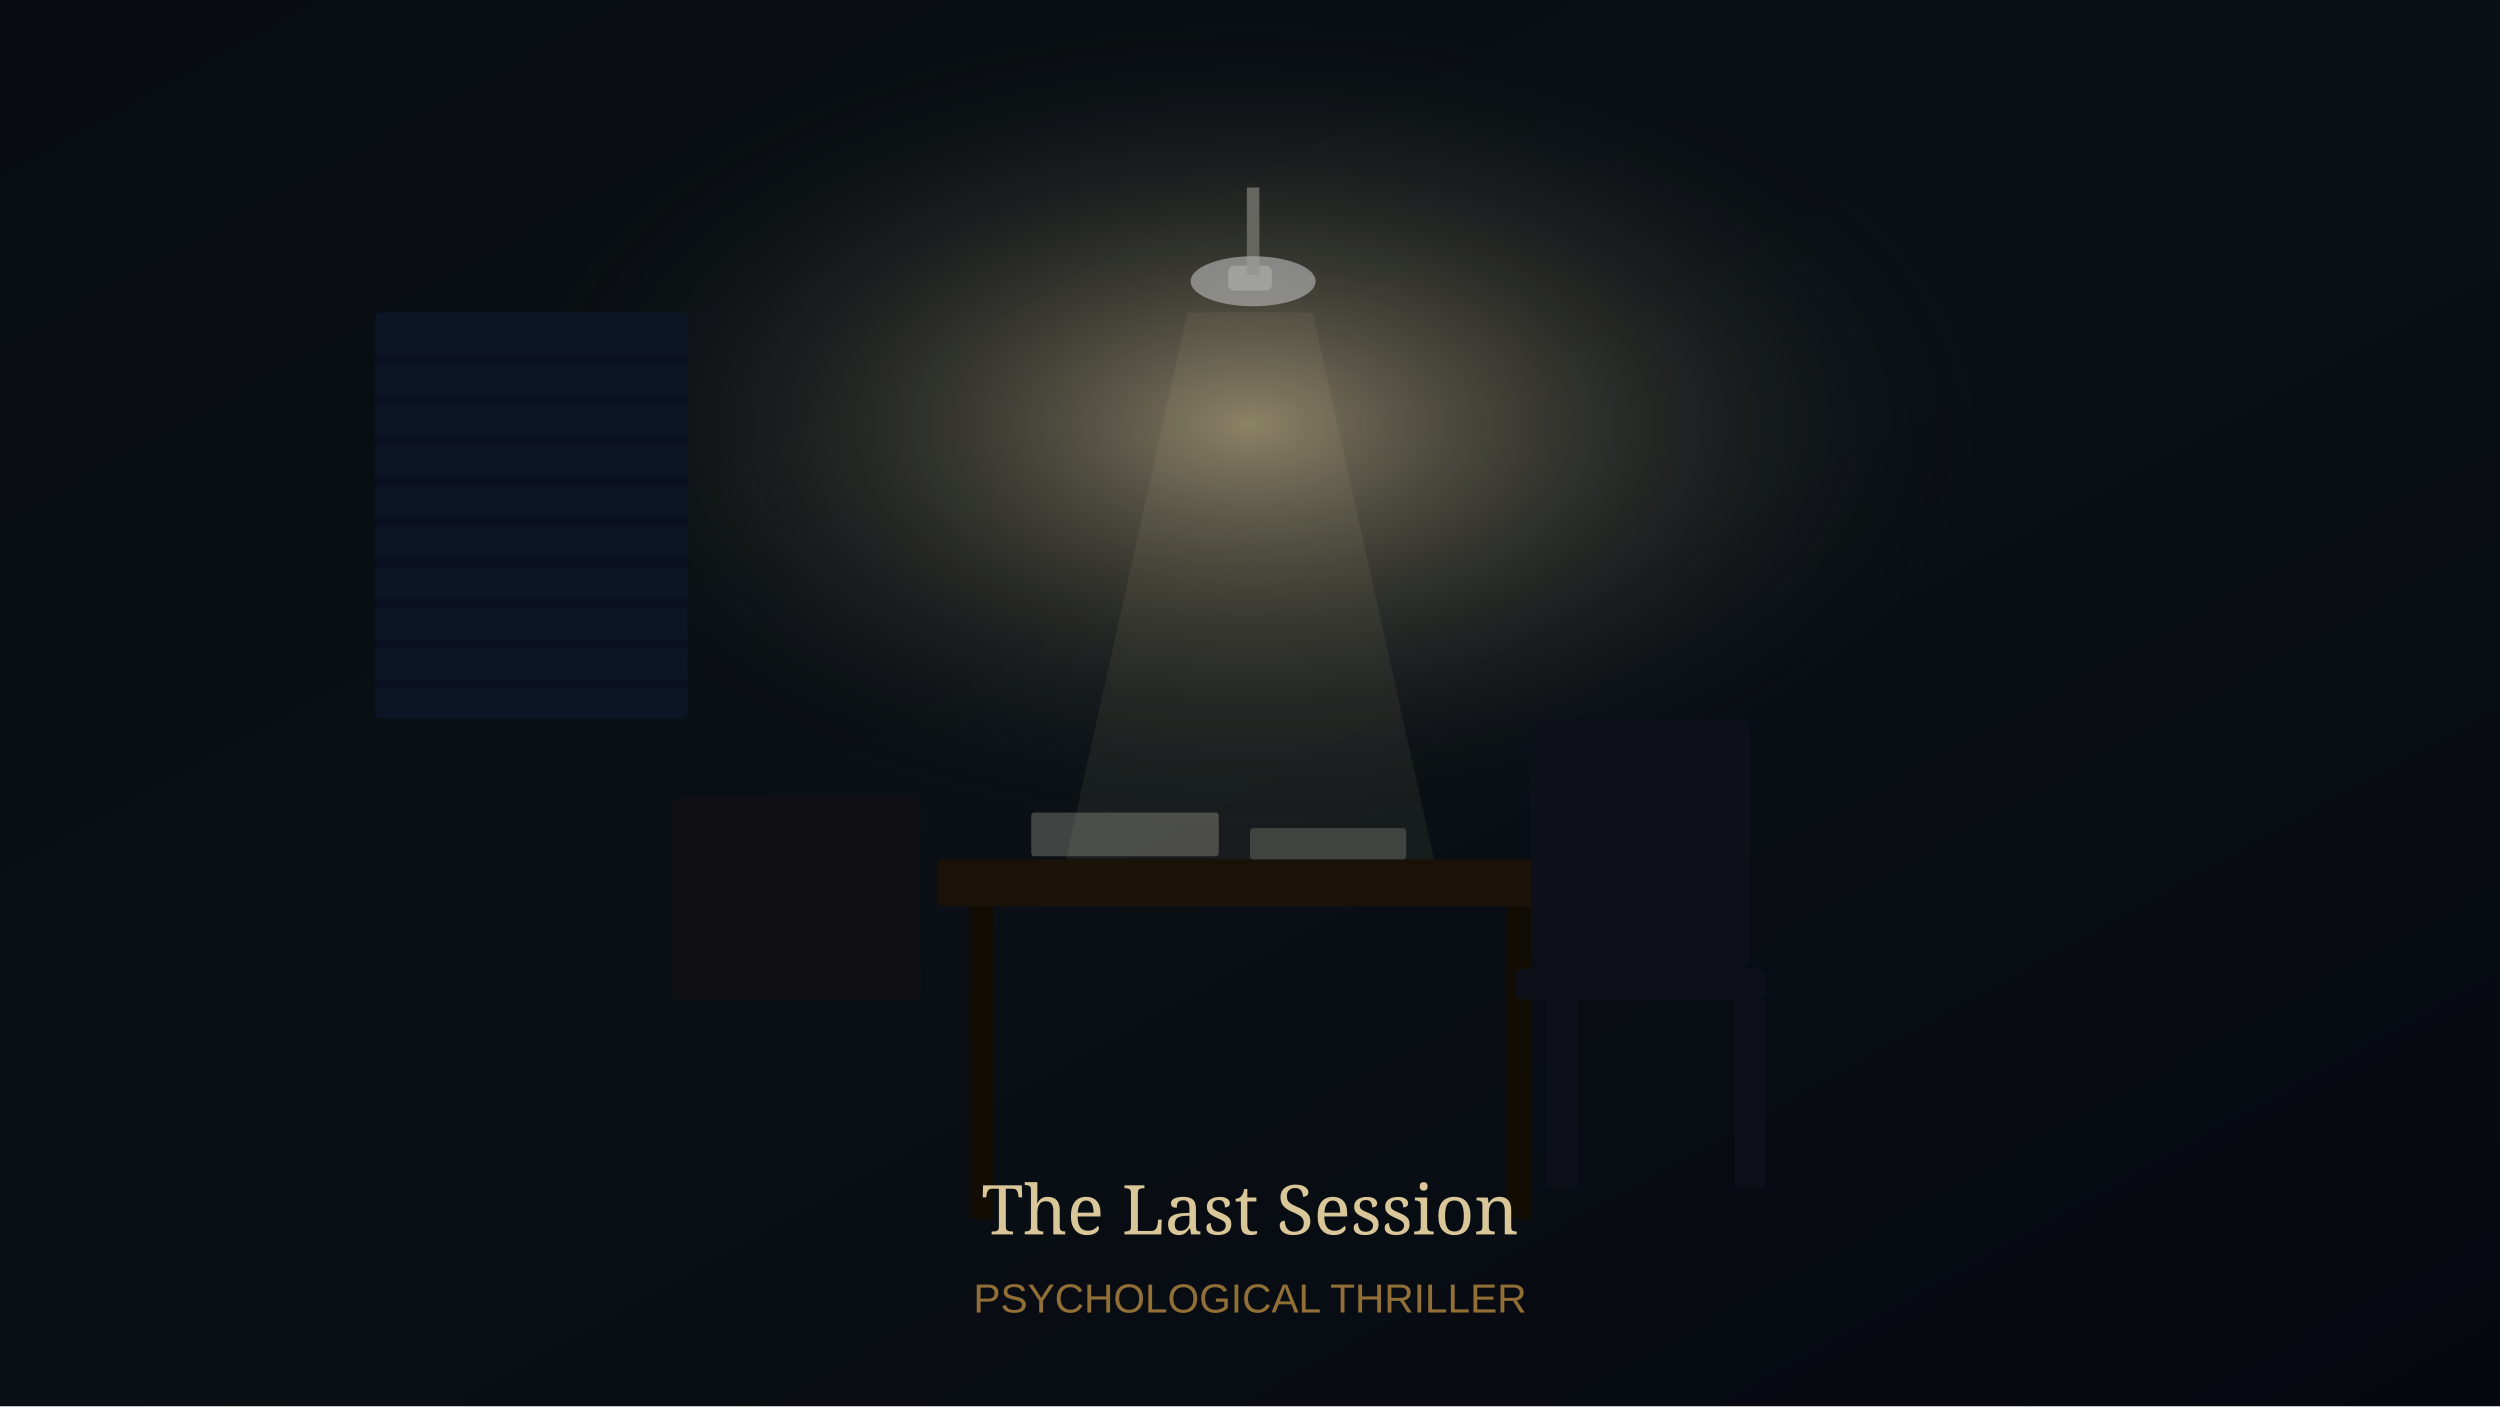
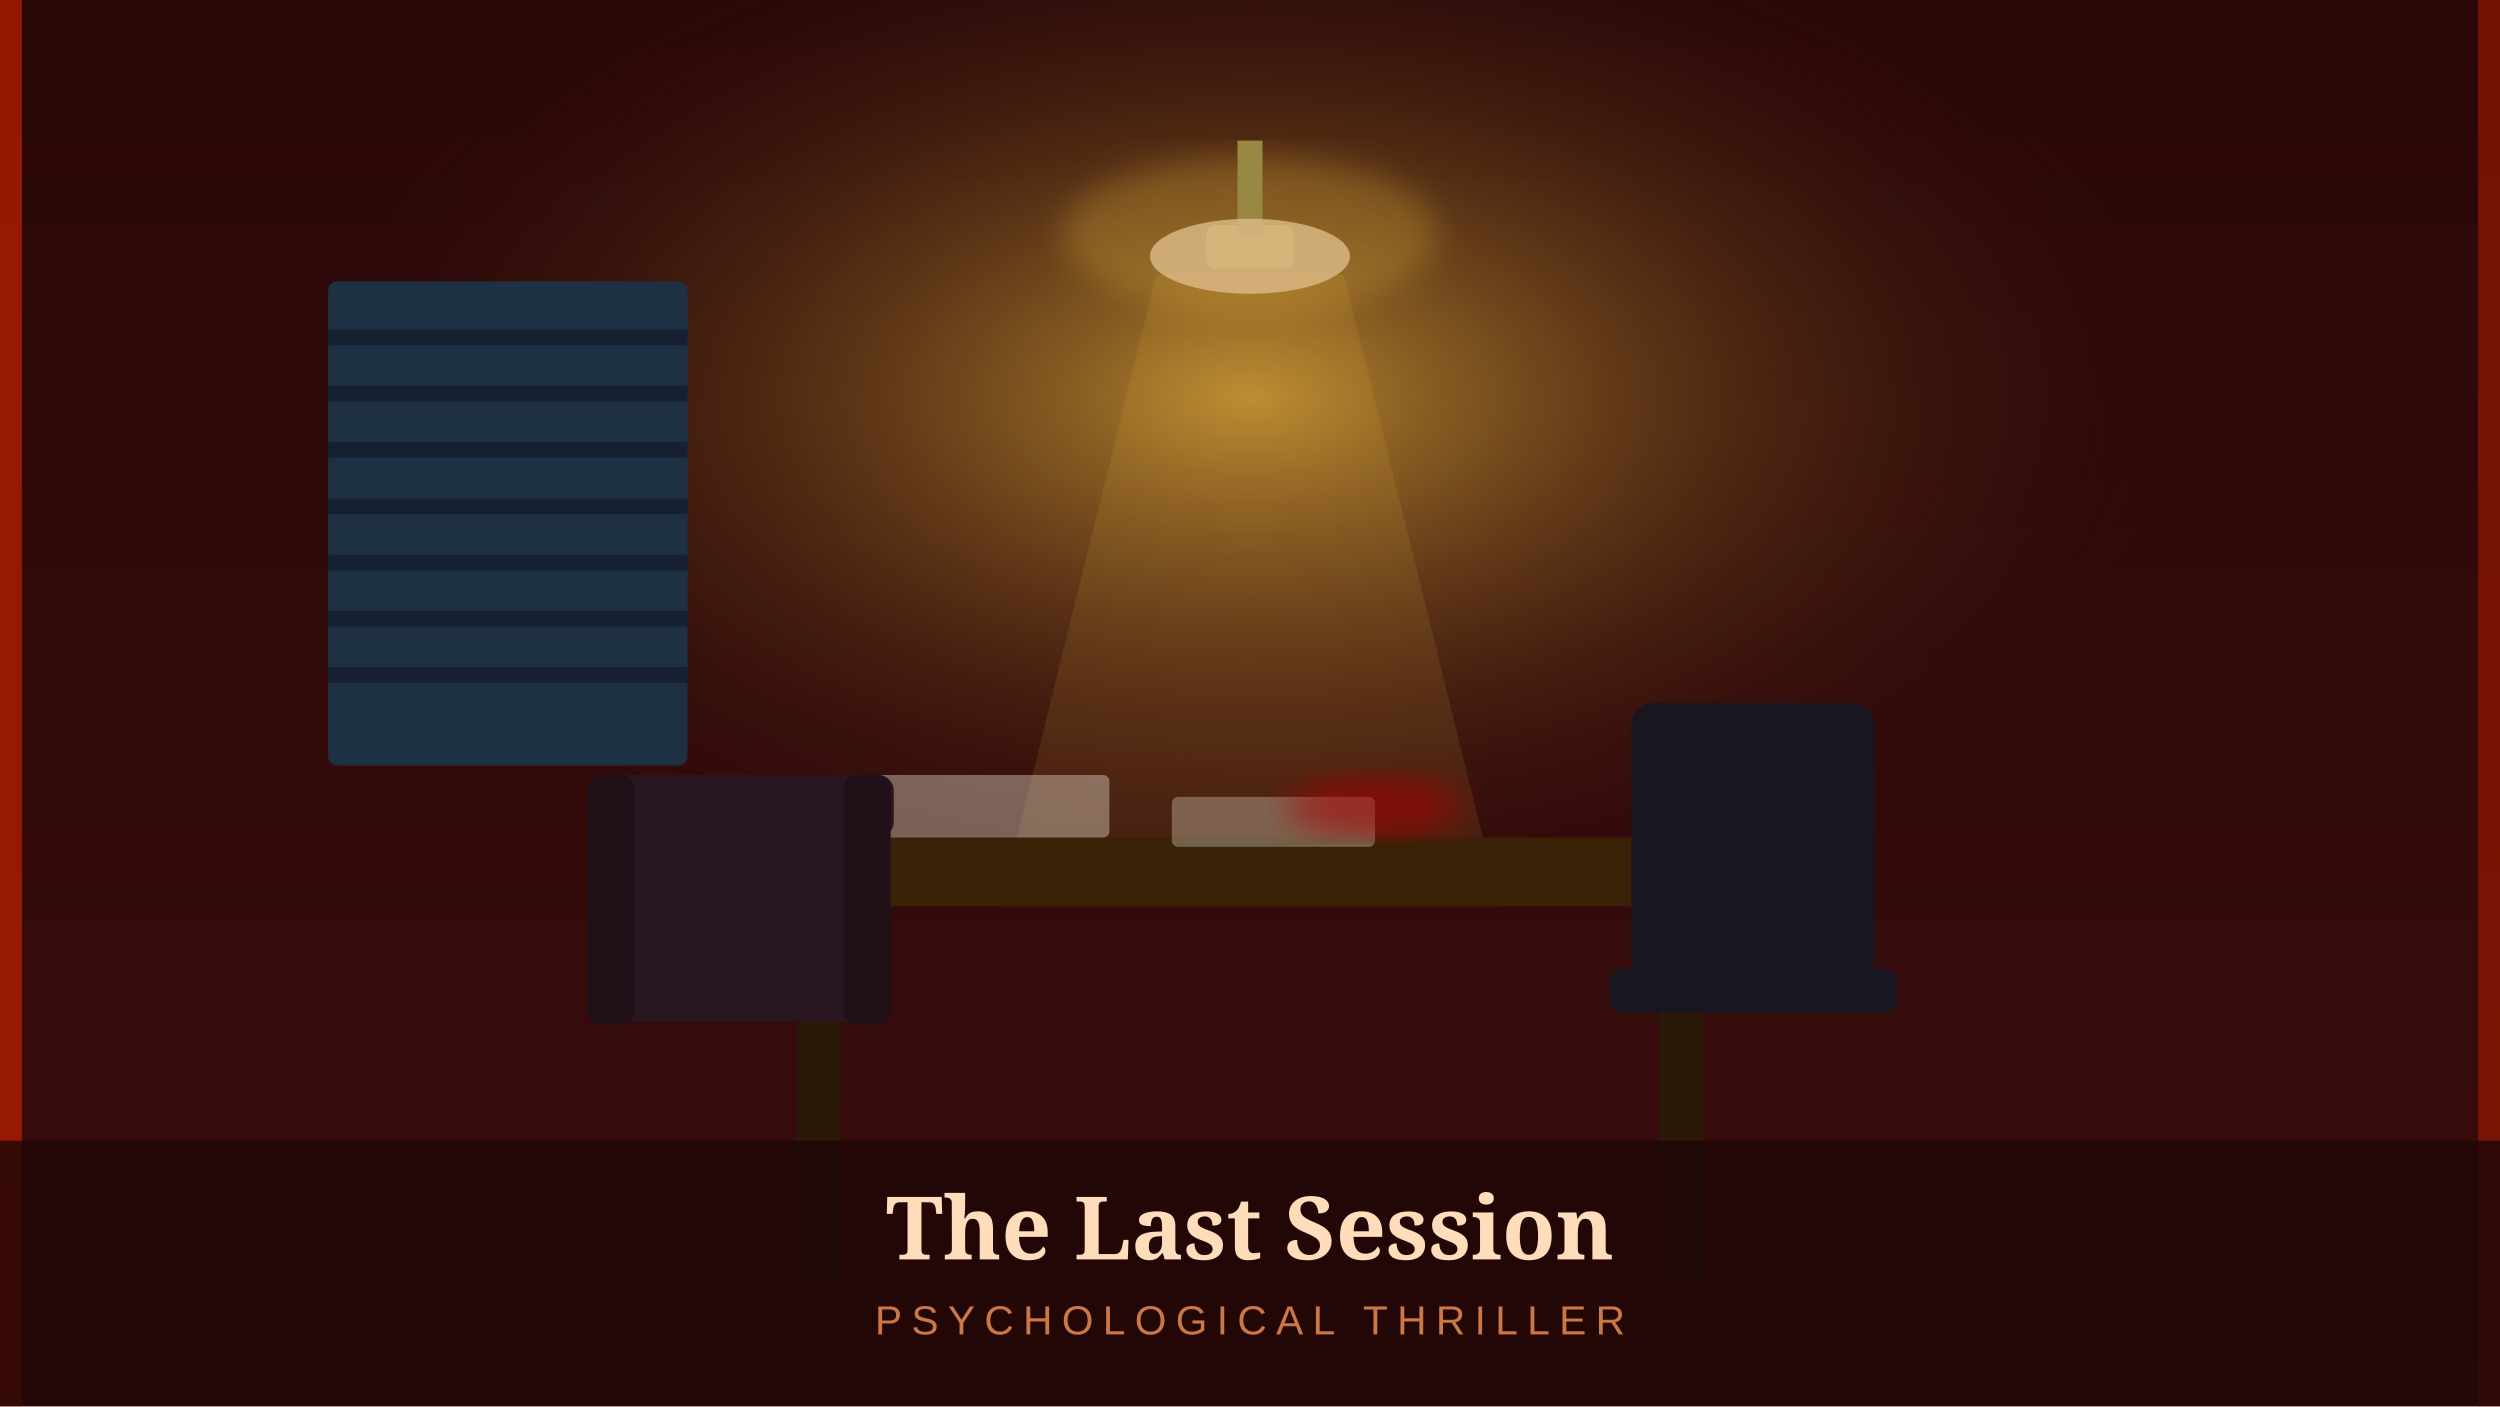
<svg xmlns="http://www.w3.org/2000/svg" viewBox="0 0 800 450">
  <defs>
-     <linearGradient id="bg" x1="0%" y1="0%" x2="100%" y2="100%">
-       <stop offset="0%" style="stop-color:#080c10" />
-       <stop offset="50%" style="stop-color:#0a1015" />
-       <stop offset="100%" style="stop-color:#060810" />
+     <linearGradient id="bg" x1="0%" y1="0%" x2="0%" y2="100%">
+       <stop offset="0%" style="stop-color:#2a0808" />
+       <stop offset="100%" style="stop-color:#3a0c0c" />
    </linearGradient>
-     <radialGradient id="lamp" cx="50%" cy="30%" r="30%">
-       <stop offset="0%" style="stop-color:#ffe8b0;stop-opacity:0.5" />
-       <stop offset="100%" style="stop-color:#080c10;stop-opacity:0" />
+     <radialGradient id="lamp" cx="50%" cy="28%" r="38%">
+       <stop offset="0%" style="stop-color:#ffcc44;stop-opacity:0.65" />
+       <stop offset="100%" style="stop-color:#2a0808;stop-opacity:0" />
    </radialGradient>
+     <filter id="gf">
+       <feGaussianBlur stdDeviation="5" result="b" />
+       <feMerge>
+         <feMergeNode in="b" />
+         <feMergeNode in="SourceGraphic" />
+       </feMerge>
+     </filter>
    <filter id="blur">
-       <feGaussianBlur stdDeviation="4" />
+       <feGaussianBlur stdDeviation="5" />
    </filter>
  </defs>
  <rect width="800" height="450" fill="url(#bg)" />
  <rect width="800" height="450" fill="url(#lamp)" />
-   <polygon points="380,100 340,280 460,280 420,100" fill="#ffe8b0" opacity="0.06" />
-   <rect x="393" y="85" width="14" height="8" fill="#888880" rx="2" />
-   <rect x="399" y="60" width="4" height="28" fill="#666660" />
-   <ellipse cx="401" cy="90" rx="20" ry="8" fill="#aaaaaa" opacity="0.7" />
-   <rect x="300" y="275" width="200" height="15" fill="#1a1208" rx="2" />
-   <rect x="310" y="290" width="8" height="100" fill="#110d05" />
-   <rect x="482" y="290" width="8" height="100" fill="#110d05" />
-   <rect x="330" y="260" width="60" height="14" fill="#e8e0cc" opacity="0.25" rx="1" />
-   <rect x="400" y="265" width="50" height="10" fill="#e8e0cc" opacity="0.2" rx="1" />
-   <rect x="490" y="230" width="70" height="80" fill="#0d1018" rx="5" />
-   <rect x="485" y="310" width="80" height="10" fill="#0d1018" rx="3" />
-   <rect x="495" y="320" width="10" height="60" fill="#0d1018" />
-   <rect x="555" y="320" width="10" height="60" fill="#0d1018" />
-   <rect x="220" y="260" width="70" height="60" fill="#0f0f14" rx="5" />
-   <rect x="215" y="255" width="80" height="15" fill="#0f0f14" rx="4" />
-   <rect x="215" y="255" width="12" height="65" fill="#0f0f14" rx="3" />
-   <rect x="283" y="255" width="12" height="65" fill="#0f0f14" rx="3" />
-   <rect x="120" y="100" width="100" height="130" fill="#0c1525" rx="2" />
-   <line x1="120" y1="115" x2="220" y2="115" stroke="#0a1020" stroke-width="3" />
-   <line x1="120" y1="128" x2="220" y2="128" stroke="#0a1020" stroke-width="3" />
-   <line x1="120" y1="141" x2="220" y2="141" stroke="#0a1020" stroke-width="3" />
-   <line x1="120" y1="154" x2="220" y2="154" stroke="#0a1020" stroke-width="3" />
-   <line x1="120" y1="167" x2="220" y2="167" stroke="#0a1020" stroke-width="3" />
-   <line x1="120" y1="180" x2="220" y2="180" stroke="#0a1020" stroke-width="3" />
-   <line x1="120" y1="193" x2="220" y2="193" stroke="#0a1020" stroke-width="3" />
-   <line x1="120" y1="206" x2="220" y2="206" stroke="#0a1020" stroke-width="3" />
-   <line x1="120" y1="219" x2="220" y2="219" stroke="#0a1020" stroke-width="3" />
-   <text x="400" y="395" font-family="Georgia,serif" font-size="22" fill="#ffe8b0" text-anchor="middle" opacity="0.85">The Last Session</text>
-   <text x="400" y="420" font-family="Arial,sans-serif" font-size="13" fill="#cc9944" text-anchor="middle" opacity="0.7">PSYCHOLOGICAL THRILLER</text>
+   <polygon points="370,88 320,290 480,290 430,88" fill="#ffcc44" opacity="0.10" />
+   <ellipse cx="400" cy="75" rx="60" ry="25" fill="#ffcc44" opacity="0.22" filter="url(#blur)" />
+   <rect x="386" y="72" width="28" height="14" fill="#bb9944" rx="3" />
+   <rect x="396" y="45" width="8" height="30" fill="#998844" />
+   <ellipse cx="400" cy="82" rx="32" ry="12" fill="#ddbb88" opacity="0.8" />
+   <rect x="240" y="268" width="320" height="22" fill="#3a2208" rx="3" />
+   <rect x="255" y="290" width="14" height="120" fill="#2a1808" />
+   <rect x="531" y="290" width="14" height="120" fill="#2a1808" />
+   <rect x="275" y="248" width="80" height="20" fill="#e8e0cc" opacity="0.4" rx="2" />
+   <rect x="375" y="255" width="65" height="16" fill="#e8e0cc" opacity="0.33" rx="2" />
+   <ellipse cx="440" cy="258" rx="28" ry="10" fill="#aa0000" opacity="0.55" filter="url(#blur)" />
+   <rect x="195" y="255" width="85" height="72" fill="#281620" rx="7" />
+   <rect x="188" y="248" width="98" height="20" fill="#281620" rx="5" />
+   <rect x="188" y="248" width="15" height="80" fill="#201018" rx="4" />
+   <rect x="270" y="248" width="15" height="80" fill="#201018" rx="4" />
+   <rect x="522" y="225" width="78" height="88" fill="#181620" rx="7" />
+   <rect x="515" y="310" width="92" height="14" fill="#181620" rx="4" />
+   <rect x="105" y="90" width="115" height="155" fill="#1e3044" rx="3" />
+   <line x1="105" y1="108" x2="220" y2="108" stroke="#152030" stroke-width="5" />
+   <line x1="105" y1="126" x2="220" y2="126" stroke="#152030" stroke-width="5" />
+   <line x1="105" y1="144" x2="220" y2="144" stroke="#152030" stroke-width="5" />
+   <line x1="105" y1="162" x2="220" y2="162" stroke="#152030" stroke-width="5" />
+   <line x1="105" y1="180" x2="220" y2="180" stroke="#152030" stroke-width="5" />
+   <line x1="105" y1="198" x2="220" y2="198" stroke="#152030" stroke-width="5" />
+   <line x1="105" y1="216" x2="220" y2="216" stroke="#152030" stroke-width="5" />
+   <rect x="0" y="0" width="7" height="450" fill="#cc2200" opacity="0.65" />
+   <rect x="793" y="0" width="7" height="450" fill="#cc2200" opacity="0.45" />
+   <rect x="0" y="365" width="800" height="85" fill="#1e0606" opacity="0.8" />
+   <text x="400" y="403" font-family="Georgia,serif" font-size="28" fill="#ffddbb" text-anchor="middle" font-weight="bold">The Last Session</text>
+   <text x="400" y="427" font-family="Arial,sans-serif" font-size="13" fill="#cc7744" text-anchor="middle" letter-spacing="3">PSYCHOLOGICAL THRILLER</text>
</svg>
